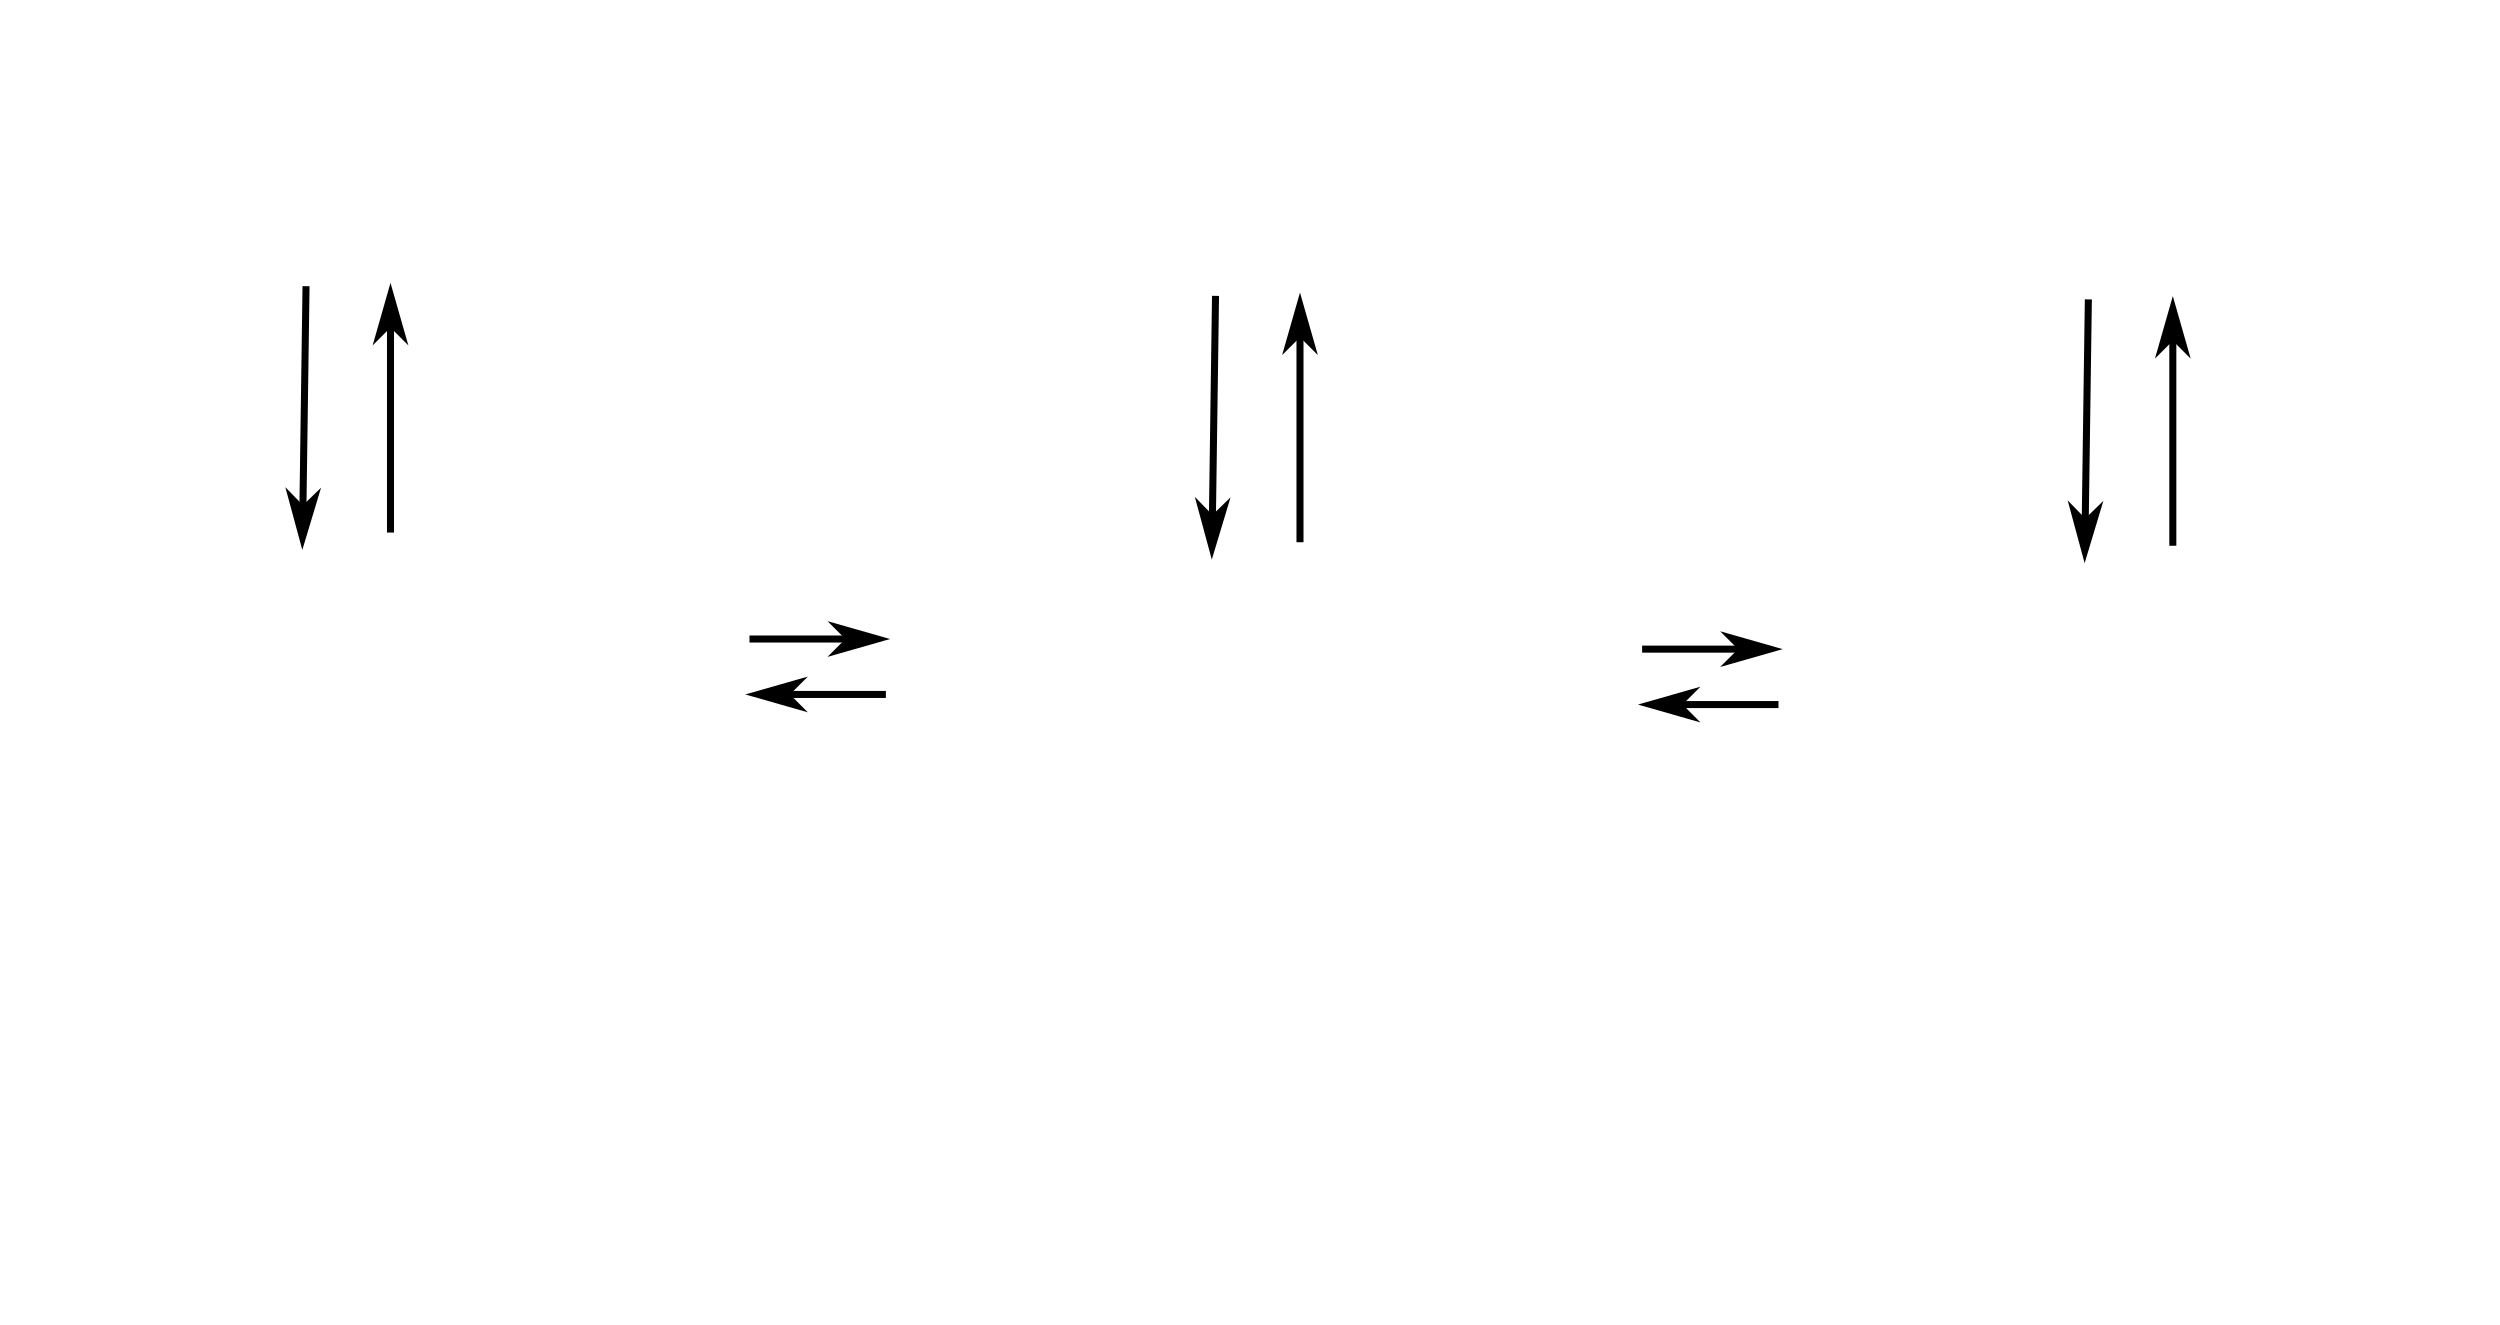
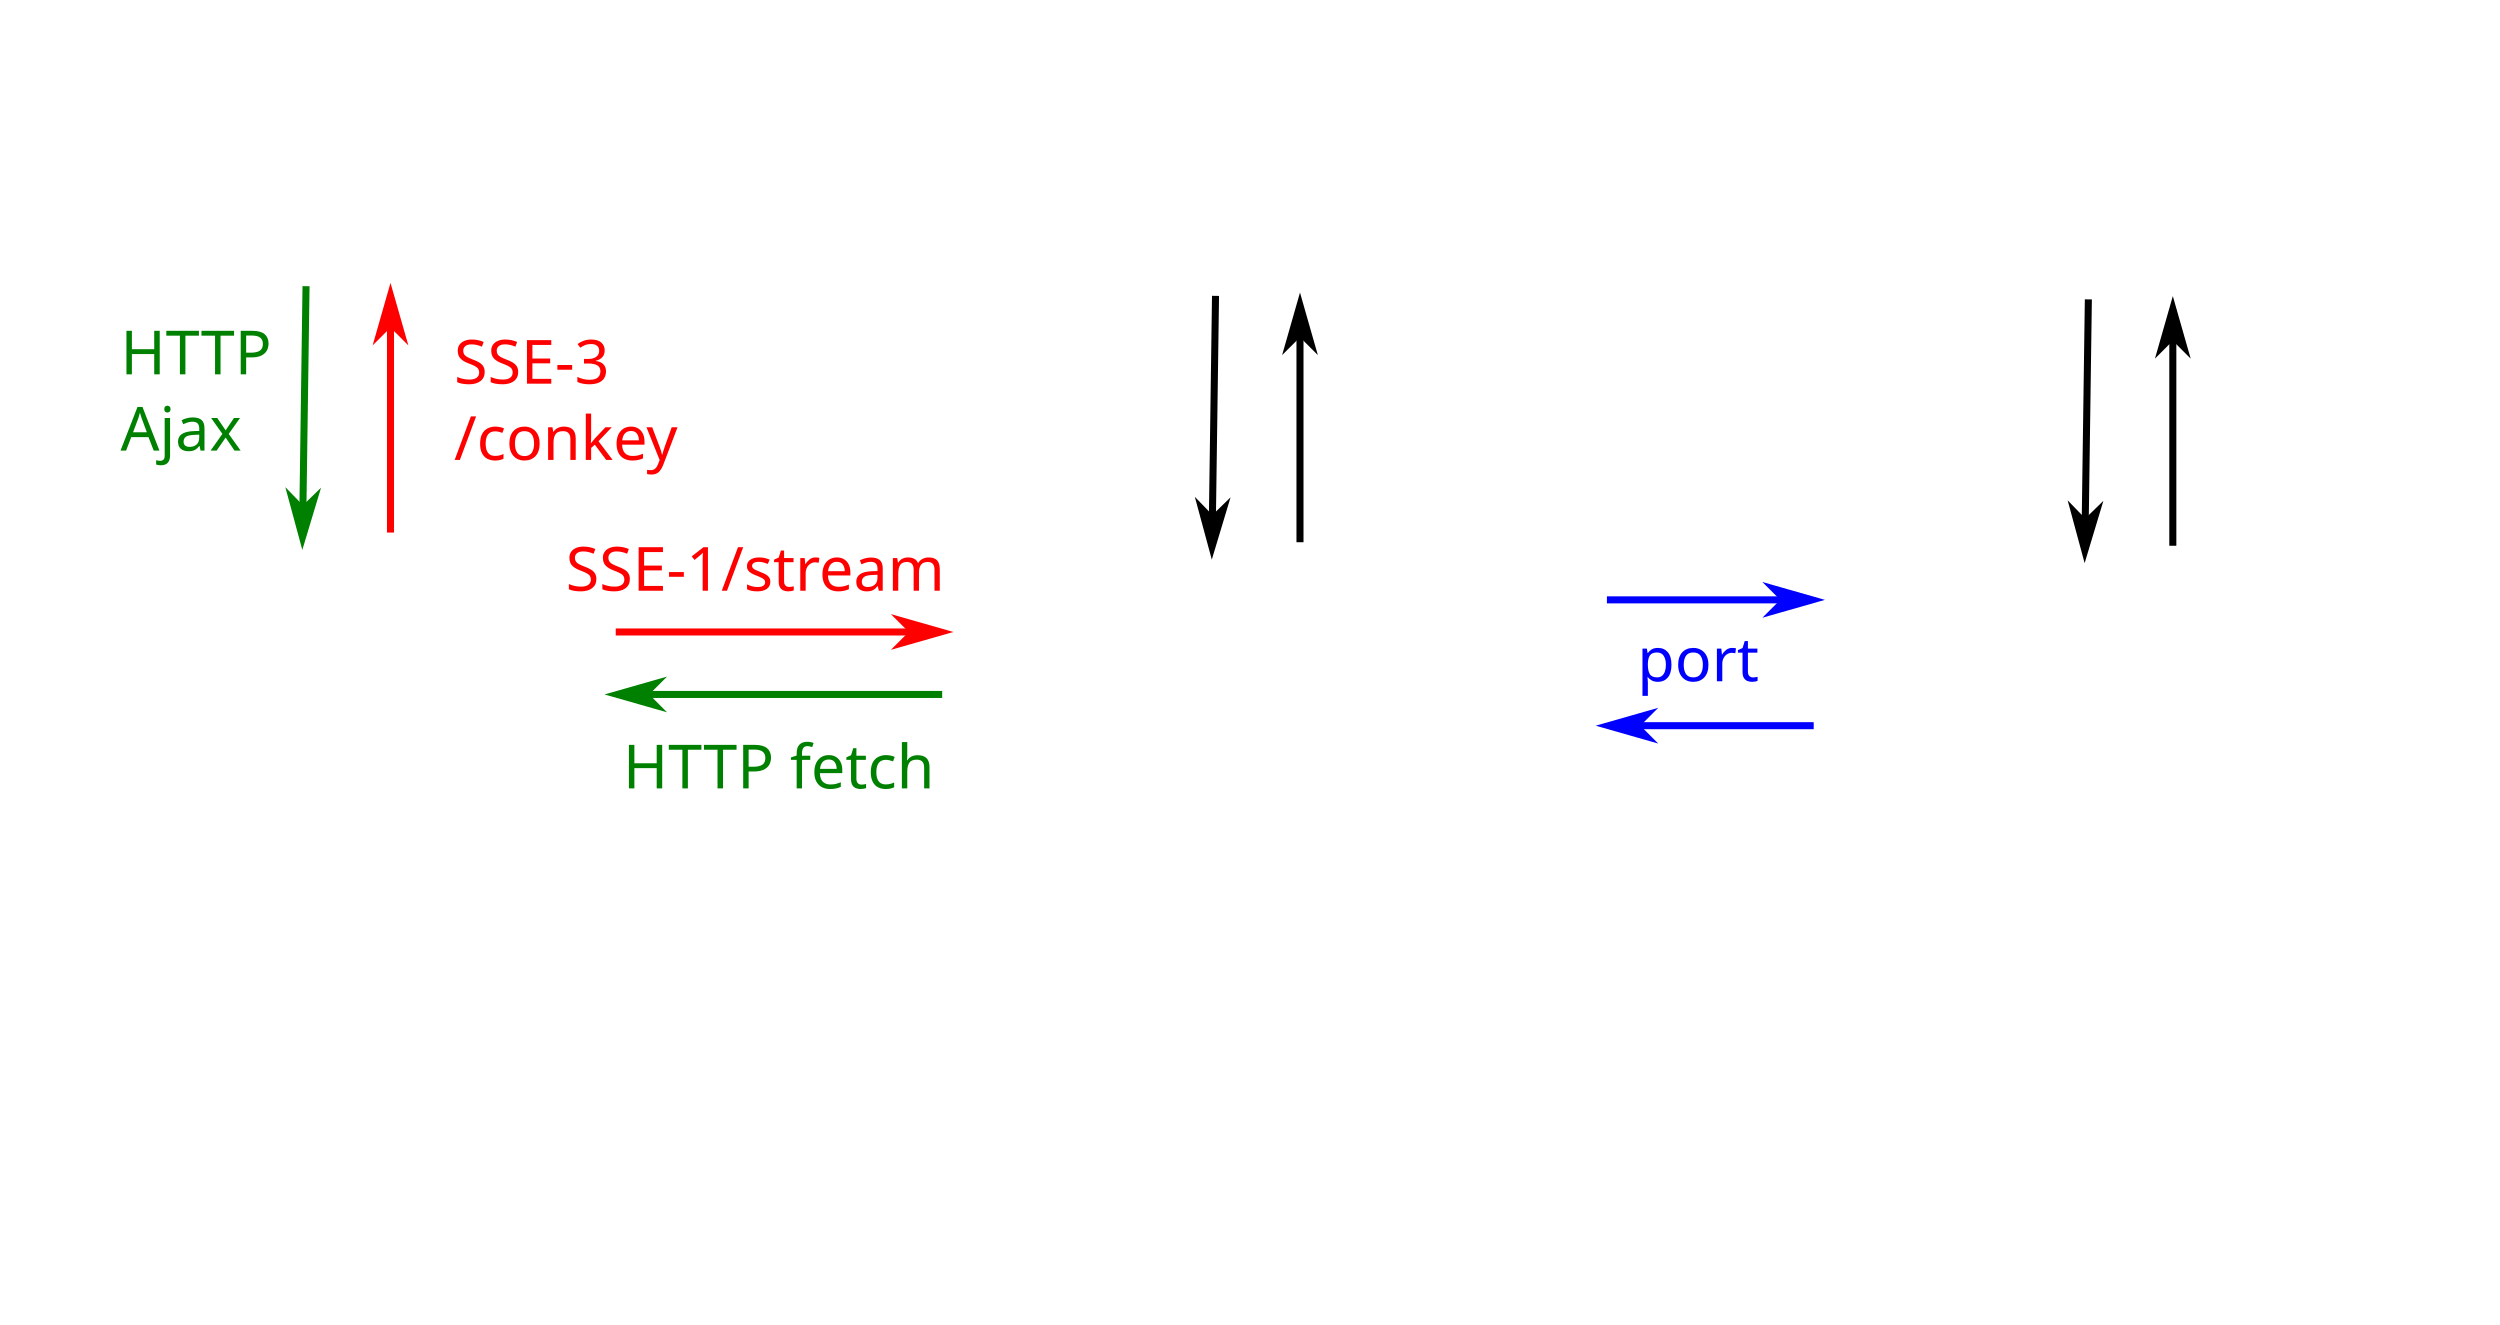
<svg xmlns="http://www.w3.org/2000/svg" width="710.331" height="376.404" id="svg2" version="1.1">
  <defs id="defs4">
    <marker orient="auto" refY="0" refX="0" id="Arrow1Mend" style="overflow:visible">
      <path id="path3866" d="M 0,0 5,-5 -12.5,0 5,5 Z" style="fill-rule:evenodd;stroke:#000000;stroke-width:1pt" transform="matrix(-0.4,0,0,-0.4,-4,0)" />
    </marker>
    <marker orient="auto" refY="0" refX="0" id="Arrow1Mend-6" style="overflow:visible">
      <path id="path3866-8" d="M 0,0 5,-5 -12.5,0 5,5 Z" style="fill-rule:evenodd;stroke:#000000;stroke-width:1pt" transform="matrix(-0.4,0,0,-0.4,-4,0)" />
    </marker>
    <marker orient="auto" refY="0" refX="0" id="marker4309" style="overflow:visible">
      <path id="path4311" d="M 0,0 5,-5 -12.5,0 5,5 Z" style="fill-rule:evenodd;stroke:#000000;stroke-width:1pt" transform="matrix(-0.4,0,0,-0.4,-4,0)" />
    </marker>
    <marker orient="auto" refY="0" refX="0" id="Arrow1Mend-8" style="overflow:visible">
      <path id="path3866-4" d="M 0,0 5,-5 -12.5,0 5,5 Z" style="fill-rule:evenodd;stroke:#000000;stroke-width:1pt" transform="matrix(-0.4,0,0,-0.4,-4,0)" />
    </marker>
    <marker orient="auto" refY="0" refX="0" id="marker4309-7" style="overflow:visible">
      <path id="path4311-8" d="M 0,0 5,-5 -12.5,0 5,5 Z" style="fill-rule:evenodd;stroke:#000000;stroke-width:1pt" transform="matrix(-0.4,0,0,-0.4,-4,0)" />
    </marker>
    <marker orient="auto" refY="0" refX="0" id="Arrow1Mend-0" style="overflow:visible">
      <path id="path3866-9" d="M 0,0 5,-5 -12.5,0 5,5 Z" style="fill-rule:evenodd;stroke:#000000;stroke-width:1pt" transform="matrix(-0.4,0,0,-0.4,-4,0)" />
    </marker>
    <marker orient="auto" refY="0" refX="0" id="Arrow1Mend-2" style="overflow:visible">
      <path id="path3866-1" d="M 0,0 5,-5 -12.5,0 5,5 Z" style="fill-rule:evenodd;stroke:#000000;stroke-width:1pt" transform="matrix(-0.4,0,0,-0.4,-4,0)" />
    </marker>
    <marker orient="auto" refY="0" refX="0" id="Arrow1Mend-06" style="overflow:visible">
      <path id="path3866-6" d="M 0,0 5,-5 -12.5,0 5,5 Z" style="fill-rule:evenodd;stroke:#000000;stroke-width:1pt" transform="matrix(-0.4,0,0,-0.4,-4,0)" />
    </marker>
    <marker orient="auto" refY="0" refX="0" id="marker4409" style="overflow:visible">
      <path id="path4411" d="M 0,0 5,-5 -12.5,0 5,5 Z" style="fill-rule:evenodd;stroke:#000000;stroke-width:1pt" transform="matrix(-0.4,0,0,-0.4,-4,0)" />
    </marker>
+     <marker orient="auto" refY="0" refX="0" style="overflow:visible" id="Arrow1Mend9313">
+       <path id="path17095" d="M 0,0 5,-5 -12.5,0 5,5 Z" style="fill-rule:evenodd;stroke:#0000ff;stroke-width:1pt;stroke-opacity:1.0;fill-opacity:1.0;fill:#0000ff" transform="matrix(-0.4,0,0,-0.4,-4,0)" />
+     </marker>
+     <marker orient="auto" refY="0" refX="0" style="overflow:visible" id="Arrow1Mend2915">
+       <path id="path17098" d="M 0,0 5,-5 -12.5,0 5,5 Z" style="fill-rule:evenodd;stroke:#0000ff;stroke-width:1pt;stroke-opacity:1.0;fill-opacity:1.0;fill:#0000ff" transform="matrix(-0.4,0,0,-0.4,-4,0)" />
+     </marker>
+     <marker orient="auto" refY="0" refX="0" style="overflow:visible" id="Arrow1Mend2722">
+       <path id="path17365" d="M 0,0 5,-5 -12.5,0 5,5 Z" style="fill-rule:evenodd;stroke:#ff0000;stroke-width:1pt;stroke-opacity:1.0;fill-opacity:1.0;fill:#ff0000" transform="matrix(-0.4,0,0,-0.4,-4,0)" />
+     </marker>
+     <marker orient="auto" refY="0" refX="0" style="overflow:visible" id="Arrow1Mend2059">
+       <path id="path17547" d="M 0,0 5,-5 -12.5,0 5,5 Z" style="fill-rule:evenodd;stroke:#008000;stroke-width:1pt;stroke-opacity:1.0;fill-opacity:1.0;fill:#008000" transform="matrix(-0.4,0,0,-0.4,-4,0)" />
+     </marker>
+     <marker orient="auto" refY="0" refX="0" style="overflow:visible" id="Arrow1Mend9338">
+       <path id="path17835" d="M 0,0 5,-5 -12.5,0 5,5 Z" style="fill-rule:evenodd;stroke:#ff0000;stroke-width:1pt;stroke-opacity:1.0;fill-opacity:1.0;fill:#ff0000" transform="matrix(-0.4,0,0,-0.4,-4,0)" />
+     </marker>
+     <marker orient="auto" refY="0" refX="0" style="overflow:visible" id="Arrow1Mend83">
+       <path id="path18161" d="M 0,0 5,-5 -12.5,0 5,5 Z" style="fill-rule:evenodd;stroke:#008000;stroke-width:1pt;stroke-opacity:1.0;fill-opacity:1.0;fill:#008000" transform="matrix(-0.4,0,0,-0.4,-4,0)" />
+     </marker>
  </defs>
  <g id="layer1" transform="translate(-5.046875,-386.0465)">
+     <text xml:space="preserve" style="font-weight:300;font-size:17.333px;line-height:1.25;font-family:'Alibaba PuHuiTi';-inkscape-font-specification:'Alibaba PuHuiTi, Light';letter-spacing:0px;word-spacing:0px;fill:#ff0000" x="134.06" y="495.061" id="text17255-6">
+       <tspan id="tspan17253-8" x="134.06" y="495.061" style="font-weight:normal;font-size:17.333px;fill:#ff0000">SSE-3</tspan>
+       <tspan x="134.06" y="516.728" style="font-weight:normal;font-size:17.333px;fill:#ff0000" id="tspan17935">/conkey</tspan>
+     </text>
    <flowRoot xml:space="preserve" id="flowRoot2985" style="font-style:normal;font-weight:normal;line-height:0.01%;font-family:sans-serif;letter-spacing:0px;word-spacing:0px;fill:#000000;fill-opacity:1;stroke:none;stroke-width:1px;stroke-linecap:butt;stroke-linejoin:miter;stroke-opacity:1">
      <flowRegion id="flowRegion2987" style="font-family:sans-serif">
        <rect id="rect2989" width="162" height="83" x="75" y="457.362" style="font-size:16px" />
      </flowRegion>
      <flowPara id="flowPara2991" style="font-size:16px;line-height:1.25;font-family:sans-serif"> </flowPara>
    </flowRoot>
    <text xml:space="preserve" style="font-style:normal;font-weight:normal;line-height:0%;font-family:sans-serif;letter-spacing:0px;word-spacing:0px;fill:#000000;fill-opacity:1;stroke:none" x="133" y="462.362" id="text2993">
      <tspan id="tspan2995" x="133" y="462.362" style="font-size:24px;line-height:1.25;font-family:sans-serif"> </tspan>
    </text>
    <flowRoot xml:space="preserve" id="flowRoot2997" style="font-style:normal;font-weight:normal;line-height:0.01%;font-family:sans-serif;letter-spacing:0px;word-spacing:0px;fill:#000000;fill-opacity:1;stroke:none">
      <flowRegion id="flowRegion2999" style="font-family:sans-serif">
        <rect id="rect3001" width="274" height="161" x="115" y="393.362" style="font-size:14px" />
      </flowRegion>
      <flowPara id="flowPara3003" style="font-size:14px;line-height:1.25;font-family:sans-serif"> </flowPara>
    </flowRoot>
    <flowRoot xml:space="preserve" id="flowRoot3013" style="font-style:normal;font-variant:normal;font-weight:normal;font-stretch:normal;line-height:0.01%;font-family:sans-serif;-inkscape-font-specification:Sans;text-align:center;letter-spacing:0px;word-spacing:0px;writing-mode:lr-tb;text-anchor:middle;fill:#000000;fill-opacity:1;stroke:none" transform="translate(-140,187)">
      <flowRegion id="flowRegion3015" style="font-family:sans-serif">
        <rect id="rect3017" width="166" height="60" x="167" y="376.362" style="text-align:center;text-anchor:middle" />
      </flowRegion>
      <flowPara id="flowPara3059" style="font-size:16px;line-height:1.25;font-family:sans-serif">SSE-server.js</flowPara>
    </flowRoot>
    <flowRoot xml:space="preserve" id="flowRoot3021" style="font-style:normal;font-variant:normal;font-weight:normal;font-stretch:normal;line-height:0.01%;font-family:sans-serif;-inkscape-font-specification:Sans;text-align:start;letter-spacing:0px;word-spacing:0px;writing-mode:lr-tb;text-anchor:start;fill:#000000;fill-opacity:1;stroke:none" transform="translate(-34,93)">
      <flowRegion id="flowRegion3023" style="font-family:sans-serif">
        <rect id="rect3025" width="195" height="68" x="46" y="321.362" />
      </flowRegion>
      <flowPara id="flowPara3027" style="font-size:16px;line-height:1.25;font-family:sans-serif;text-align:center;text-anchor:middle">Conceptual Keyboard</flowPara>
      <flowPara id="flowPara3029" style="font-size:16px;line-height:1.25;font-family:sans-serif;text-align:center;text-anchor:middle">"index.html"</flowPara>
    </flowRoot>
    <flowRoot xml:space="preserve" id="flowRoot3031" style="font-style:normal;font-variant:normal;font-weight:normal;font-stretch:normal;line-height:0.01%;font-family:sans-serif;-inkscape-font-specification:Sans;text-align:center;letter-spacing:0px;word-spacing:0px;writing-mode:lr-tb;text-anchor:middle;fill:#000000;fill-opacity:1;stroke:none" transform="translate(-45,-11)">
      <flowRegion id="flowRegion3033" style="font-family:sans-serif">
        <rect id="rect3035" width="233" height="113" x="297" y="423.362" style="text-align:center;text-anchor:middle" />
      </flowRegion>
      <flowPara id="flowPara3037" style="font-size:16px;line-height:1.25;font-family:sans-serif">Background Page</flowPara>
      <flowPara id="flowPara3061" style="font-size:16px;line-height:1.25;font-family:sans-serif">"background.html"</flowPara>
    </flowRoot>
    <flowRoot xml:space="preserve" id="flowRoot3039" style="font-style:normal;font-variant:normal;font-weight:normal;font-stretch:normal;line-height:0.01%;font-family:sans-serif;-inkscape-font-specification:Sans;text-align:center;letter-spacing:0px;word-spacing:0px;writing-mode:lr-tb;text-anchor:middle;fill:#000000;fill-opacity:1;stroke:none" transform="translate(-50,-11)">
      <flowRegion id="flowRegion3041" style="font-family:sans-serif">
        <rect id="rect3043" width="189" height="47" x="315" y="566.362" style="text-align:center;text-anchor:middle" />
      </flowRegion>
      <flowPara id="flowPara3045" style="font-size:16px;line-height:1.25;font-family:sans-serif">Background Script</flowPara>
      <flowPara id="flowPara3047" style="font-size:16px;line-height:1.25;font-family:sans-serif">"background.js"</flowPara>
    </flowRoot>
    <flowRoot xml:space="preserve" id="flowRoot3049" style="font-style:normal;font-variant:normal;font-weight:normal;font-stretch:normal;line-height:0.01%;font-family:sans-serif;-inkscape-font-specification:Sans;text-align:center;letter-spacing:0px;word-spacing:0px;writing-mode:lr-tb;text-anchor:middle;fill:#000000;fill-opacity:1;stroke:none" transform="translate(-39,-9)">
      <flowRegion id="flowRegion3051" style="font-family:sans-serif">
        <rect id="rect3053" width="174" height="66" x="558" y="422.362" style="text-align:center;text-anchor:middle" />
      </flowRegion>
      <flowPara id="flowPara3057" style="font-size:16px;line-height:1.25;font-family:sans-serif">Chat Room Pages</flowPara>
      <flowPara id="flowPara3065" style="font-size:16px;line-height:1.25;font-family:sans-serif">"http://???.html"</flowPara>
    </flowRoot>
    <flowRoot xml:space="preserve" id="flowRoot3071" style="font-style:normal;font-variant:normal;font-weight:normal;font-stretch:normal;line-height:0.01%;font-family:sans-serif;-inkscape-font-specification:Sans;text-align:center;letter-spacing:0px;word-spacing:0px;writing-mode:lr-tb;text-anchor:middle;fill:#000000;fill-opacity:1;stroke:none" transform="translate(-13)">
      <flowRegion id="flowRegion3073" style="font-family:sans-serif">
        <rect id="rect3075" width="192" height="75" x="532" y="555.362" style="text-align:center;text-anchor:middle" />
      </flowRegion>
      <flowPara id="flowPara3077" style="font-size:16px;line-height:1.25;font-family:sans-serif">Content Script #2</flowPara>
      <flowPara id="flowPara3079" style="font-size:16px;line-height:1.25;font-family:sans-serif">"contentscript2.js"</flowPara>
    </flowRoot>
-     <path style="fill:none;stroke:#000000;stroke-width:2;stroke-linecap:butt;stroke-linejoin:miter;stroke-miterlimit:4;stroke-dasharray:none;stroke-opacity:1;marker-end:url(#Arrow1Mend)" d="m 92,467.362 -1,71" id="path3081" />
-     <path style="fill:none;stroke:#000000;stroke-width:2;stroke-linecap:butt;stroke-linejoin:miter;stroke-miterlimit:4;stroke-dasharray:none;stroke-opacity:1;marker-end:url(#Arrow1Mend)" d="m 116,537.362 v -67" id="path3083" />
+     <path style="fill:none;stroke:#008000;stroke-width:2;stroke-linecap:butt;stroke-linejoin:miter;stroke-miterlimit:4;stroke-dasharray:none;stroke-opacity:1;marker-end:url(#Arrow1Mend2059)" d="m 92,467.362 -1,71" id="path3081" />
+     <path style="fill:none;stroke:#ff0000;stroke-width:2;stroke-linecap:butt;stroke-linejoin:miter;stroke-miterlimit:4;stroke-dasharray:none;stroke-opacity:1;marker-end:url(#Arrow1Mend9338)" d="m 116,537.362 v -67" id="path3083" />
    <path style="fill:none;stroke:#000000;stroke-width:2;stroke-linecap:butt;stroke-linejoin:miter;stroke-miterlimit:4;stroke-dasharray:none;stroke-opacity:1;marker-end:url(#Arrow1Mend)" d="m 350.415,470.112 -1,71" id="path3081-2" />
    <path style="fill:none;stroke:#000000;stroke-width:2;stroke-linecap:butt;stroke-linejoin:miter;stroke-miterlimit:4;stroke-dasharray:none;stroke-opacity:1;marker-end:url(#Arrow1Mend)" d="m 374.415,540.112 v -67" id="path3083-3" />
    <path style="fill:none;stroke:#000000;stroke-width:2;stroke-linecap:butt;stroke-linejoin:miter;stroke-miterlimit:4;stroke-dasharray:none;stroke-opacity:1;marker-end:url(#Arrow1Mend)" d="m 598.415,471.112 -1,71" id="path3081-9" />
    <path style="fill:none;stroke:#000000;stroke-width:2;stroke-linecap:butt;stroke-linejoin:miter;stroke-miterlimit:4;stroke-dasharray:none;stroke-opacity:1;marker-end:url(#Arrow1Mend)" d="m 622.415,541.112 v -67" id="path3083-1" />
-     <path style="fill:none;stroke:#000000;stroke-width:2;stroke-linecap:butt;stroke-linejoin:miter;stroke-miterlimit:4;stroke-dasharray:none;stroke-opacity:1;marker-end:url(#Arrow1Mend)" d="m 218,567.612 h 36" id="path3083-9" />
-     <path style="fill:none;stroke:#000000;stroke-width:2;stroke-linecap:butt;stroke-linejoin:miter;stroke-miterlimit:4;stroke-dasharray:none;stroke-opacity:1;marker-end:url(#Arrow1Mend)" d="m 256.75,583.362 h -36" id="path3083-9-2" />
-     <path style="fill:none;stroke:#000000;stroke-width:2;stroke-linecap:butt;stroke-linejoin:miter;stroke-miterlimit:4;stroke-dasharray:none;stroke-opacity:1;marker-end:url(#Arrow1Mend)" d="m 471.625,570.487 h 36" id="path3083-9-8" />
-     <path style="fill:none;stroke:#000000;stroke-width:2;stroke-linecap:butt;stroke-linejoin:miter;stroke-miterlimit:4;stroke-dasharray:none;stroke-opacity:1;marker-end:url(#Arrow1Mend)" d="m 510.375,586.237 h -36" id="path3083-9-2-6" />
-     <flowRoot xml:space="preserve" id="flowRoot4432" style="font-style:normal;font-variant:normal;font-weight:normal;font-stretch:normal;line-height:0.01%;font-family:sans-serif;-inkscape-font-specification:Sans;text-align:start;letter-spacing:0px;word-spacing:0px;writing-mode:lr-tb;text-anchor:start;fill:#ff0000;fill-opacity:1;stroke:none" transform="translate(-71,-12)">
-       <flowRegion id="flowRegion4434" style="font-family:sans-serif">
-         <rect id="rect4436" width="514" height="113" x="190" y="651.362" style="fill:#ff0000" />
+     <path style="fill:none;stroke:#ff0000;stroke-width:2;stroke-linecap:butt;stroke-linejoin:miter;stroke-miterlimit:4;stroke-dasharray:none;stroke-opacity:1;marker-end:url(#Arrow1Mend2722)" d="m 180,565.612 h 92" id="path3083-9" />
+     <path style="fill:none;stroke:#008000;stroke-width:2;stroke-linecap:butt;stroke-linejoin:miter;stroke-miterlimit:4;stroke-dasharray:none;stroke-opacity:1;marker-end:url(#Arrow1Mend83)" d="m 272.75,583.362 h -92" id="path3083-9-2" />
+     <path style="fill:none;stroke:#0000ff;stroke-width:2;stroke-linecap:butt;stroke-linejoin:miter;stroke-miterlimit:4;stroke-dasharray:none;stroke-opacity:1;marker-end:url(#Arrow1Mend2915)" d="m 461.625,556.487 h 58" id="path3083-9-8" />
+     <path style="fill:none;stroke:#0000ff;stroke-width:2;stroke-linecap:butt;stroke-linejoin:miter;stroke-miterlimit:4;stroke-dasharray:none;stroke-opacity:1;marker-end:url(#Arrow1Mend9313)" d="m 520.375,592.237 h -58" id="path3083-9-2-6" />
+     <flowRoot xml:space="preserve" id="flowRoot4432" style="font-style:normal;font-variant:normal;font-weight:normal;font-stretch:normal;line-height:0.01%;font-family:sans-serif;-inkscape-font-specification:Sans;text-align:start;letter-spacing:0px;word-spacing:0px;writing-mode:lr-tb;text-anchor:start;fill:#808080;fill-opacity:1;stroke:none" transform="translate(-71,-12)">
+       <flowRegion id="flowRegion4434" style="font-family:sans-serif;fill:#808080">
+         <rect id="rect4436" width="514" height="113" x="190" y="651.362" style="fill:#808080" />
      </flowRegion>
-       <flowPara id="flowPara4438" style="font-size:16px;line-height:1.25;font-family:sans-serif">Note:  the various pages and their associated scripts must communicate by message passing in the routes shown above.</flowPara>
-       <flowPara id="flowPara4440" style="font-size:16px;line-height:1.25;font-family:sans-serif"> </flowPara>
-       <flowPara id="flowPara4442" style="font-size:16px;line-height:1.25;font-family:sans-serif">Only the background script can play a sound and read / write clipboard contents.</flowPara>
+       <flowPara id="flowPara4438" style="font-size:16px;line-height:1.25;font-family:sans-serif;fill:#808080">Note:  the various pages and their associated scripts must communicate by message passing in the routes shown above.</flowPara>
+       <flowPara id="flowPara4440" style="font-size:16px;line-height:1.25;font-family:sans-serif;fill:#808080"> </flowPara>
+       <flowPara id="flowPara4442" style="font-size:16px;line-height:1.25;font-family:sans-serif;fill:#808080">Only the background script can play a sound and read / write clipboard contents.</flowPara>
    </flowRoot>
+     <text xml:space="preserve" style="font-weight:300;font-size:17.333px;line-height:1.25;font-family:'Alibaba PuHuiTi';-inkscape-font-specification:'Alibaba PuHuiTi, Light';letter-spacing:0px;word-spacing:0px;fill:#0000ff" x="470.258" y="579.609" id="text16995">
+       <tspan id="tspan16993" x="470.258" y="579.609" style="font-style:normal;font-variant:normal;font-weight:normal;font-stretch:normal;font-size:17.333px;font-family:'Alibaba PuHuiTi';-inkscape-font-specification:'Alibaba PuHuiTi';fill:#0000ff">port</tspan>
+     </text>
+     <text xml:space="preserve" style="font-weight:300;font-size:17.333px;line-height:1.25;font-family:'Alibaba PuHuiTi';-inkscape-font-specification:'Alibaba PuHuiTi, Light';letter-spacing:0px;word-spacing:0px;fill:#ff0000" x="165.79" y="553.899" id="text17255">
+       <tspan id="tspan17253" x="165.79" y="553.899" style="font-weight:normal;font-size:17.333px;fill:#ff0000">SSE-1/stream</tspan>
+     </text>
+     <text xml:space="preserve" style="font-weight:300;font-size:17.333px;line-height:1.25;font-family:'Alibaba PuHuiTi';-inkscape-font-specification:'Alibaba PuHuiTi, Light';letter-spacing:0px;word-spacing:0px;fill:#ff0000" x="182.06" y="610.061" id="text17255-9">
+       <tspan id="tspan17253-2" x="182.06" y="610.061" style="font-weight:normal;font-size:17.333px;fill:#008000">HTTP fetch</tspan>
+     </text>
+     <text xml:space="preserve" style="font-weight:300;font-size:17.333px;line-height:1.25;font-family:'Alibaba PuHuiTi';-inkscape-font-specification:'Alibaba PuHuiTi, Light';letter-spacing:0px;word-spacing:0px" x="39.291" y="492.417" id="text17619">
+       <tspan id="tspan17617" x="39.291" y="492.417" style="font-weight:normal;font-size:17.333px;fill:#008000">HTTP</tspan>
+       <tspan x="39.291" y="514.084" id="tspan17621" style="font-weight:normal;font-size:17.333px;fill:#008000">Ajax</tspan>
+     </text>
  </g>
</svg>
